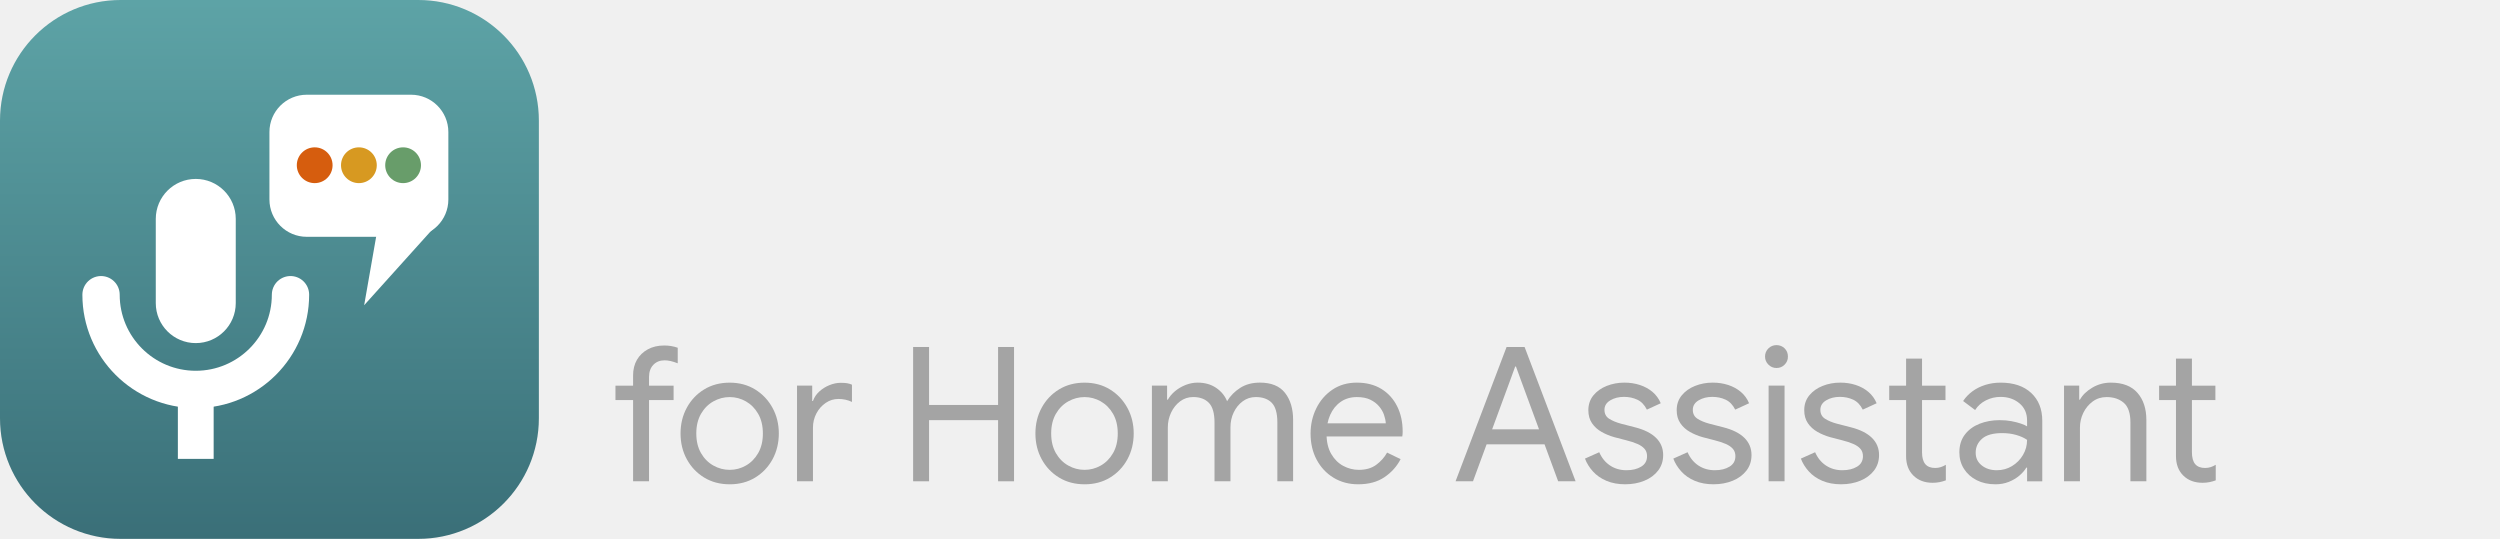
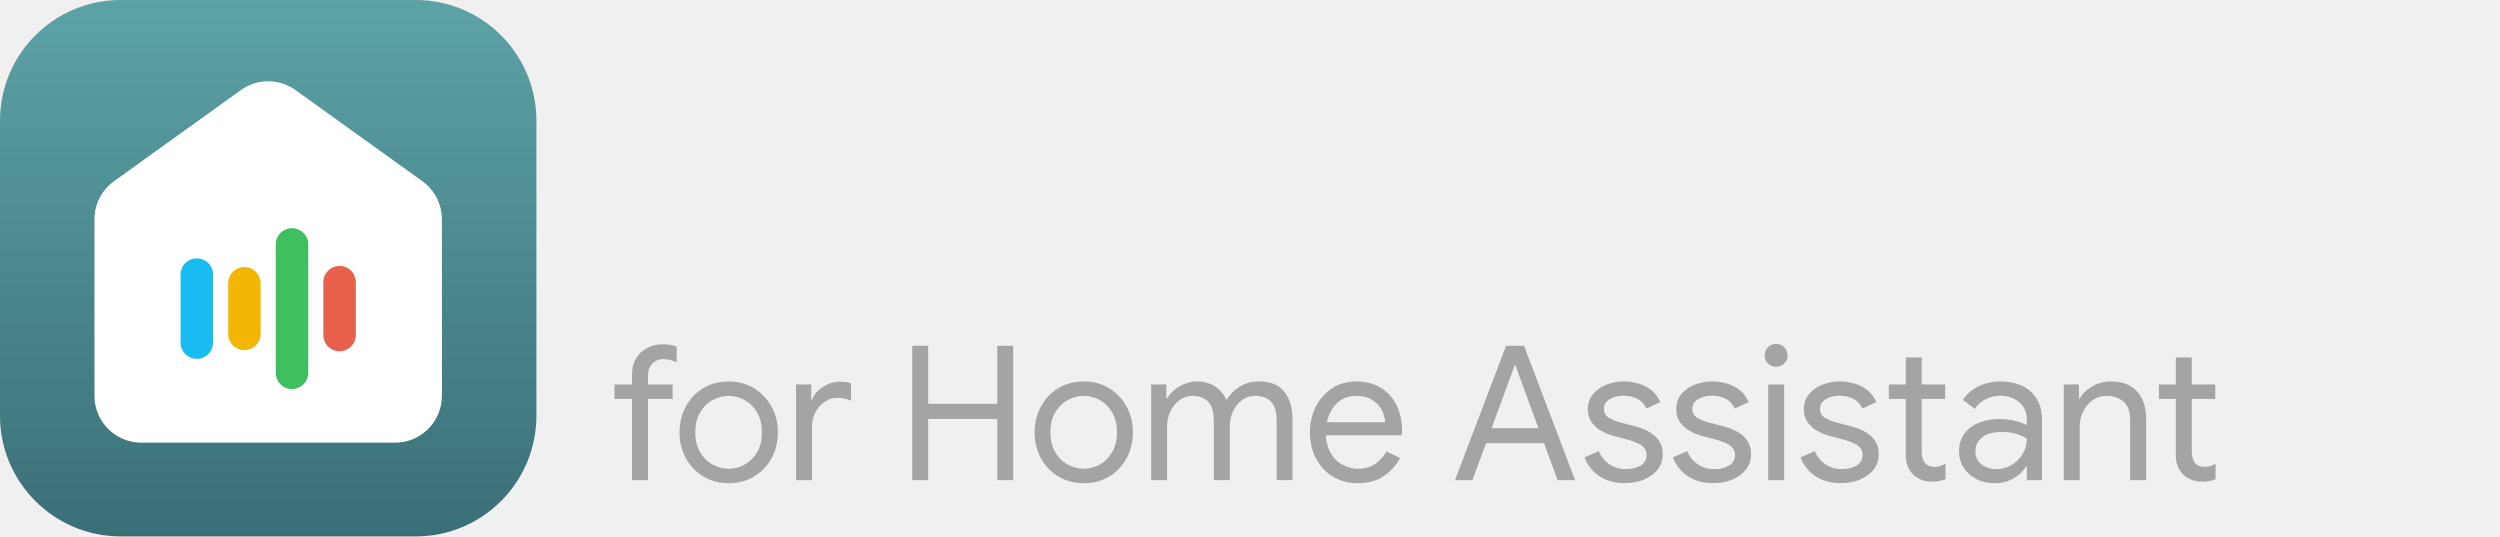
- <svg xmlns="http://www.w3.org/2000/svg" id="d" viewBox="0 0 2278.11 491.04">
+ <svg xmlns="http://www.w3.org/2000/svg" viewBox="0 0 2276.85 488.53">
  <defs>
-     <clipPath id="e">
-       <rect width="491.04" height="491.04" rx="109.91" ry="109.91" fill="none" />
-     </clipPath>
-     <linearGradient id="f" x1="-64.87" y1="666.07" x2="-64.87" y2="665.11" gradientTransform="translate(33459.391 341027.246) scale(512 -512)" gradientUnits="userSpaceOnUse">
+     <linearGradient id="c" x1="839.16" y1="665.46" x2="839.16" y2="664.98" gradientTransform="translate(-859056.661 681431.337) scale(1024 -1024)" gradientUnits="userSpaceOnUse">
      <stop offset="0" stop-color="#5da3a6" />
      <stop offset="1" stop-color="#3a6f78" />
    </linearGradient>
  </defs>
-   <g clip-path="url(#e)">
-     <rect width="491.04" height="491.04" fill="url(#f)" />
+   <g id="a">
+     <path d="M576.24,245.89V60.81h34.9v185.08h-34.9ZM594.34,211.77l.52-48.6,86.08-102.36h42.13v2.07l-128.73,148.89h0ZM687.39,245.89l-64.11-91.25,24.04-27.66,82.72,116.84v2.07h-42.65Z" fill="#f0f0f0" />
+     <path d="M765.72,99.58c-6.03,0-11.2-2.15-15.51-6.46s-6.46-9.48-6.46-15.51,2.15-11.16,6.46-15.38c4.31-4.22,9.48-6.33,15.51-6.33s11.16,2.11,15.38,6.33c4.22,4.22,6.33,9.35,6.33,15.38s-2.11,11.2-6.33,15.51c-4.22,4.31-9.35,6.46-15.38,6.46ZM748.66,245.89V114.06h33.86v131.83h-33.86Z" fill="#f0f0f0" />
+     <path d="M878.16,250.03c-13.79,0-25.98-3.06-36.58-9.18-10.6-6.11-18.87-14.48-24.82-25.07-5.95-10.6-8.92-22.53-8.92-35.8s2.97-25.2,8.92-35.8,14.22-18.96,24.82-25.07c10.6-6.12,22.79-9.18,36.58-9.18s25.93,3.1,36.45,9.31c10.51,6.2,18.74,14.56,24.69,25.07,5.95,10.51,8.92,22.4,8.92,35.67s-2.97,25.2-8.92,35.8-14.18,18.96-24.69,25.07c-10.51,6.12-22.66,9.18-36.45,9.18h0ZM878.16,218.49c6.55,0,12.54-1.51,17.97-4.52,5.43-3.01,9.82-7.41,13.18-13.18s5.04-12.71,5.04-20.81-1.68-14.99-5.04-20.68c-3.36-5.69-7.75-10.08-13.18-13.18-5.43-3.1-11.42-4.65-17.97-4.65s-12.37,1.55-17.96,4.65c-5.6,3.1-10.08,7.5-13.44,13.18-3.36,5.69-5.04,12.58-5.04,20.68s1.68,15.04,5.04,20.81c3.36,5.78,7.84,10.17,13.44,13.18,5.6,3.02,11.59,4.52,17.96,4.52h0Z" fill="#f0f0f0" />
+     <path d="M1023.69,250.03c-11.37,0-21.07-1.64-29.08-4.91s-14.52-7.58-19.52-12.92-8.7-11.2-11.12-17.58l30.24-13.18c2.93,6.2,6.89,10.9,11.89,14.09s10.86,4.78,17.58,4.78c5.51,0,10.51-.9,14.99-2.71,4.48-1.81,6.72-5.13,6.72-9.95,0-3.45-1.16-6.16-3.49-8.14s-5.21-3.53-8.66-4.65c-3.45-1.12-6.98-2.02-10.6-2.71l-15.51-3.36c-6.38-1.38-12.41-3.83-18.09-7.37-5.69-3.53-10.3-8.01-13.83-13.44-3.53-5.43-5.3-11.67-5.3-18.74,0-7.92,2.28-14.82,6.85-20.68,4.56-5.86,10.77-10.42,18.61-13.7,7.84-3.27,16.5-4.91,25.98-4.91,8.79,0,16.71,1.03,23.78,3.1,7.06,2.07,13.18,5.21,18.35,9.44,5.17,4.22,9.31,9.61,12.41,16.16l-28.95,12.67c-2.76-5.17-6.33-8.79-10.73-10.86s-9.09-3.1-14.09-3.1c-5.86,0-10.51,1.12-13.96,3.36s-5.17,4.91-5.17,8.01c0,3.28,1.72,6.12,5.17,8.53,3.45,2.42,7.58,4.23,12.41,5.43l19.39,4.65c13.09,3.1,22.96,8.1,29.6,14.99,6.63,6.89,9.95,15.17,9.95,24.82,0,8.62-2.5,16.16-7.5,22.62-5,6.46-11.72,11.46-20.16,14.99-8.45,3.53-17.84,5.3-28.18,5.3l.02-.03Z" fill="#f0f0f0" />
+     <path d="M1103.56,245.89V60.81h33.86v185.08h-33.86ZM1123.47,218.23v-41.88l63.07-62.3h41.62v2.07l-104.69,102.1h0ZM1190.42,245.89l-44.46-71.09,23.52-23.01,61,92.02v2.07h-40.07,0Z" fill="#f0f0f0" />
+     <path d="M1368.51,250.03c-10.51,0-20.38-1.98-29.6-5.95-9.22-3.96-17.23-9.86-24.04-17.71-6.81-7.84-11.93-17.45-15.38-28.82l32.83-12.92c2.41,9.14,6.63,16.8,12.67,23.01,6.03,6.2,13.96,9.31,23.78,9.31,4.82,0,9.39-.82,13.7-2.46,4.31-1.64,7.79-4.09,10.47-7.37,2.67-3.27,4.01-7.32,4.01-12.15s-1.12-8.66-3.36-12.02-5.99-6.55-11.25-9.56-12.37-6.16-21.33-9.44l-11.37-4.14c-5-1.89-10.04-4.27-15.12-7.11s-9.74-6.37-13.96-10.6c-4.22-4.22-7.63-9.09-10.21-14.6-2.58-5.51-3.88-11.8-3.88-18.87,0-9.65,2.5-18.39,7.5-26.24,5-7.84,11.98-14.09,20.94-18.74s19.39-6.98,31.28-6.98,22.66,2.11,30.76,6.33c8.1,4.22,14.43,9.35,19,15.38,4.56,6.03,7.79,11.89,9.69,17.58l-30.76,12.92c-1.03-3.45-2.76-6.72-5.17-9.82-2.42-3.1-5.52-5.6-9.31-7.5-3.79-1.89-8.36-2.84-13.7-2.84-5,0-9.48.82-13.44,2.46-3.97,1.64-7.07,3.88-9.31,6.72-2.24,2.84-3.36,6.16-3.36,9.95,0,5.52,2.37,10.25,7.11,14.22s12.36,7.67,22.88,11.12l11.63,3.88c6.55,2.24,12.8,4.87,18.74,7.88,5.95,3.02,11.24,6.77,15.9,11.24,4.65,4.48,8.31,9.82,10.99,16.03,2.67,6.2,4.01,13.62,4.01,22.23,0,9.48-1.9,17.75-5.69,24.82-3.79,7.07-8.79,12.84-14.99,17.32-6.2,4.48-13.05,7.84-20.55,10.08s-14.86,3.36-22.1,3.36h-.01Z" fill="#f0f0f0" />
+     <path d="M1499.05,250.03c-9.31,0-17.54-1.85-24.69-5.56-7.15-3.7-12.8-8.92-16.93-15.64s-6.2-14.48-6.2-23.26,2.37-16.97,7.11-23.52,11.12-11.63,19.13-15.25,16.93-5.43,26.75-5.43c5.34,0,10.21.3,14.61.9,4.39.61,8.31,1.34,11.76,2.2,3.44.86,6.29,1.81,8.53,2.84v-5.69c0-7.06-2.67-12.88-8.01-17.45-5.34-4.56-12.67-6.85-21.97-6.85-6.2,0-12.19,1.42-17.97,4.27-5.78,2.84-10.56,6.59-14.35,11.24l-21.71-17.06c4.31-5.51,9.31-10.21,14.99-14.09,5.69-3.88,11.98-6.81,18.87-8.79s14.13-2.97,21.71-2.97c20.16,0,35.5,4.65,46.01,13.96s15.77,22.92,15.77,40.84v81.17h-33.35v-13.44h-2.07c-2.42,3.1-5.43,5.99-9.05,8.66s-7.84,4.82-12.67,6.46c-4.83,1.64-10.25,2.46-16.29,2.46h.02ZM1507.06,223.66c6.89,0,12.71-1.51,17.45-4.52,4.74-3.01,8.36-6.94,10.86-11.76,2.5-4.82,3.75-9.91,3.75-15.25-3.79-1.89-8.1-3.4-12.92-4.52-4.83-1.12-9.74-1.68-14.73-1.68-10,0-16.89,1.9-20.68,5.69-3.79,3.79-5.69,8.45-5.69,13.96,0,5.17,1.85,9.48,5.56,12.92,3.7,3.45,9.18,5.17,16.41,5.17h-.01Z" fill="#f0f0f0" />
+     <path d="M1589.52,143.01v-28.95h24.3v28.95h-24.3ZM1656.21,247.96c-13.62,0-24.3-3.92-32.05-11.76s-11.63-18.65-11.63-32.44v-126.92h33.86v120.72c0,6.38,1.29,11.07,3.88,14.09,2.58,3.02,6.81,4.52,12.67,4.52,2.75,0,5.34-.39,7.75-1.16,2.41-.78,5.43-2.28,9.05-4.52v33.09c-3.79,1.38-7.63,2.46-11.5,3.23-3.88.78-7.88,1.16-12.02,1.16h-.01ZM1645.1,143.01v-28.95h33.6v28.95h-33.6Z" fill="#f0f0f0" />
+     <path d="M1761.94,250.03c-13.27,0-25.12-3.02-35.54-9.05-10.43-6.03-18.61-14.3-24.56-24.82-5.95-10.51-8.92-22.49-8.92-35.93,0-12.58,2.93-24.21,8.79-34.9,5.86-10.68,13.87-19.26,24.04-25.72s21.8-9.69,34.9-9.69c14.13,0,26.02,3.02,35.67,9.05,9.65,6.03,16.97,14.09,21.97,24.17s7.5,21.24,7.5,33.48c0,2.76-.09,5.13-.26,7.11s-.35,3.41-.52,4.27h-113.22v-24.04h81.43c-.17-2.93-1.03-5.95-2.58-9.05s-3.71-5.95-6.46-8.53c-2.76-2.58-6.08-4.69-9.95-6.33-3.88-1.64-8.32-2.46-13.31-2.46-6.55,0-12.54,1.73-17.97,5.17-5.43,3.45-9.69,8.23-12.79,14.35-3.1,6.12-4.65,13.4-4.65,21.84s1.64,16.24,4.91,22.36,7.71,10.77,13.31,13.96c5.6,3.19,11.85,4.78,18.74,4.78,8.1,0,14.9-1.76,20.42-5.3,5.51-3.53,9.82-7.97,12.92-13.31l27.4,13.44c-6.2,10.86-14.31,19.43-24.3,25.72-10,6.29-22.32,9.43-36.96,9.43h-.01Z" fill="#f0f0f0" />
+     <path d="M1851.12,245.89V60.81h33.86v185.08h-33.86Z" fill="#f0f0f0" />
+     <path d="M1917.55,245.89V60.81h33.86v185.08h-33.86Z" fill="#f0f0f0" />
+     <path d="M2001.04,99.58c-6.03,0-11.2-2.15-15.51-6.46s-6.46-9.48-6.46-15.51,2.15-11.16,6.46-15.38c4.31-4.22,9.48-6.33,15.51-6.33s11.16,2.11,15.38,6.33,6.33,9.35,6.33,15.38-2.11,11.2-6.33,15.51c-4.22,4.31-9.35,6.46-15.38,6.46ZM1983.98,245.89V114.06h33.86v131.83h-33.86Z" fill="#f0f0f0" />
+     <path d="M2040.58,143.01v-28.95h24.3v28.95h-24.3,0ZM2107.28,247.96c-13.62,0-24.3-3.92-32.05-11.76s-11.63-18.65-11.63-32.44v-126.92h33.86v120.72c0,6.38,1.29,11.07,3.88,14.09,2.58,3.02,6.81,4.52,12.67,4.52,2.75,0,5.34-.39,7.75-1.16,2.41-.78,5.43-2.28,9.05-4.52v33.09c-3.79,1.38-7.63,2.46-11.5,3.23-3.88.78-7.88,1.16-12.02,1.16h-.01ZM2096.16,143.01v-28.95h33.6v28.95h-33.6Z" fill="#f0f0f0" />
+     <path d="M2213,250.03c-13.27,0-25.12-3.02-35.54-9.05-10.43-6.03-18.61-14.3-24.56-24.82-5.95-10.51-8.92-22.49-8.92-35.93,0-12.58,2.93-24.21,8.79-34.9,5.86-10.68,13.87-19.26,24.04-25.72s21.8-9.69,34.9-9.69c14.13,0,26.02,3.02,35.67,9.05,9.65,6.03,16.97,14.09,21.97,24.17s7.5,21.24,7.5,33.48c0,2.76-.09,5.13-.26,7.11s-.35,3.41-.52,4.27h-113.22v-24.04h81.43c-.17-2.93-1.03-5.95-2.58-9.05s-3.71-5.95-6.46-8.53c-2.76-2.58-6.08-4.69-9.95-6.33-3.88-1.64-8.32-2.46-13.31-2.46-6.55,0-12.54,1.73-17.97,5.17-5.43,3.45-9.69,8.23-12.79,14.35-3.1,6.12-4.65,13.4-4.65,21.84s1.64,16.24,4.91,22.36,7.71,10.77,13.31,13.96,11.85,4.78,18.74,4.78c8.1,0,14.9-1.76,20.42-5.3,5.51-3.53,9.82-7.97,12.92-13.31l27.4,13.44c-6.2,10.86-14.31,19.43-24.3,25.72-10,6.29-22.32,9.43-36.96,9.43h0Z" fill="#f0f0f0" />
+     <path d="M559.57,363.31v-13.16h16.92v13.16h-16.92ZM575.64,437.31v-96.57c0-5.35,1.17-10.05,3.5-14.1,2.33-4.04,5.64-7.23,9.91-9.57,4.27-2.33,9.26-3.5,14.96-3.5,2.16,0,4.27.17,6.32.51s4.04.86,5.98,1.54v14.19c-2.28-.91-4.42-1.59-6.41-2.05-2-.45-3.85-.68-5.55-.68-4.22,0-7.64,1.37-10.26,4.1s-3.93,6.44-3.93,11.11v95.03h-14.53.01ZM589.31,363.31v-13.16h23.24v13.16h-23.24Z" fill="#a4a4a4" />
+     <path d="M663.66,440.05c-8.78,0-16.52-2.05-23.24-6.15s-11.99-9.66-15.81-16.66c-3.82-7.01-5.73-14.84-5.73-23.5s1.91-16.49,5.73-23.5,9.09-12.56,15.81-16.66,14.47-6.15,23.24-6.15,16.52,2.08,23.24,6.24,11.99,9.74,15.81,16.75,5.73,14.79,5.73,23.33-1.91,16.49-5.73,23.5-9.09,12.56-15.81,16.66-14.47,6.15-23.24,6.15h0ZM663.66,426.89c5.24,0,10.17-1.31,14.79-3.93,4.61-2.62,8.35-6.41,11.19-11.37,2.85-4.96,4.27-10.91,4.27-17.86s-1.43-12.9-4.27-17.86c-2.85-4.96-6.58-8.74-11.19-11.37-4.61-2.62-9.54-3.93-14.79-3.93s-10.2,1.31-14.87,3.93-8.43,6.41-11.28,11.37c-2.85,4.96-4.27,10.91-4.27,17.86s1.42,12.9,4.27,17.86c2.85,4.96,6.61,8.75,11.28,11.37,4.67,2.62,9.63,3.93,14.87,3.93h0Z" fill="#a4a4a4" />
+     <path d="M725.02,437.31v-87.17h13.84v14.02h.68c1.14-3.3,3.05-6.18,5.73-8.63s5.75-4.38,9.23-5.81c3.47-1.42,6.92-2.14,10.34-2.14,2.62,0,4.67.14,6.15.43,1.48.29,2.85.71,4.1,1.28v15.72c-1.82-.91-3.79-1.59-5.9-2.05-2.11-.45-4.25-.68-6.41-.68-4.22,0-8.09,1.2-11.62,3.59-3.53,2.39-6.35,5.58-8.46,9.57-2.11,3.99-3.16,8.37-3.16,13.16v48.71h-14.53.01Z" fill="#a4a4a4" />
+     <path d="M830.82,437.31v-122.38h14.53v122.38h-14.53ZM838.51,381.59v-13.84h73.15v13.84h-73.15ZM908.24,437.31v-122.38h14.53v122.38h-14.53Z" fill="#a4a4a4" />
+     <path d="M987.04,440.05c-8.78,0-16.52-2.05-23.24-6.15s-11.99-9.66-15.81-16.66c-3.82-7.01-5.73-14.84-5.73-23.5s1.91-16.49,5.73-23.5,9.09-12.56,15.81-16.66,14.47-6.15,23.24-6.15,16.52,2.08,23.24,6.24,11.99,9.74,15.81,16.75c3.82,7.01,5.73,14.79,5.73,23.33s-1.91,16.49-5.73,23.5c-3.82,7.01-9.09,12.56-15.81,16.66s-14.47,6.15-23.24,6.15h0ZM987.04,426.89c5.24,0,10.17-1.31,14.79-3.93,4.61-2.62,8.35-6.41,11.19-11.37,2.85-4.96,4.27-10.91,4.27-17.86s-1.43-12.9-4.27-17.86c-2.85-4.96-6.58-8.74-11.19-11.37-4.61-2.62-9.54-3.93-14.79-3.93s-10.2,1.31-14.87,3.93-8.43,6.41-11.28,11.37c-2.85,4.96-4.27,10.91-4.27,17.86s1.42,12.9,4.27,17.86c2.85,4.96,6.61,8.75,11.28,11.37,4.67,2.62,9.63,3.93,14.87,3.93h0Z" fill="#a4a4a4" />
+     <path d="M1048.4,437.31v-87.17h13.84v12.82h.68c1.59-2.85,3.79-5.44,6.58-7.78,2.79-2.33,5.98-4.21,9.57-5.64,3.59-1.42,7.26-2.14,11.02-2.14,6.49,0,12.08,1.57,16.75,4.7,4.67,3.14,8.03,7.21,10.08,12.22,2.96-4.9,6.95-8.94,11.96-12.14,5.01-3.19,11-4.79,17.95-4.79,10.37,0,18,3.14,22.9,9.4,4.9,6.27,7.35,14.47,7.35,24.61v55.89h-14.36v-53.67c0-8.43-1.71-14.38-5.13-17.86-3.42-3.47-8.26-5.21-14.53-5.21-4.44,0-8.4,1.28-11.88,3.85-3.48,2.56-6.21,5.93-8.2,10.08-2,4.16-2.99,8.69-2.99,13.59v49.22h-14.53v-53.5c0-8.43-1.71-14.41-5.13-17.95-3.42-3.53-8.2-5.3-14.36-5.3-4.44,0-8.4,1.31-11.88,3.93s-6.21,6.04-8.2,10.26-2.99,8.78-2.99,13.67v48.88h-14.53l.03.03Z" fill="#a4a4a4" />
+     <path d="M1236.41,440.05c-8.43,0-15.93-2-22.48-5.98-6.55-3.99-11.68-9.46-15.38-16.41s-5.56-14.87-5.56-23.76c0-8.32,1.74-16.01,5.21-23.07s8.38-12.73,14.7-17.01c6.32-4.27,13.76-6.41,22.3-6.41s16.09,1.91,22.31,5.73c6.21,3.82,11,9.09,14.36,15.81s5.04,14.42,5.04,23.07c0,.8-.03,1.6-.09,2.39-.06.8-.14,1.48-.26,2.05h-75.03v-11.96h59.99c-.11-2.39-.66-4.98-1.62-7.78-.97-2.79-2.51-5.41-4.61-7.86-2.11-2.45-4.79-4.44-8.03-5.98s-7.26-2.31-12.05-2.31c-5.7,0-10.63,1.45-14.78,4.36-4.16,2.91-7.35,6.87-9.57,11.88-2.22,5.02-3.33,10.71-3.33,17.09,0,7.41,1.42,13.56,4.27,18.46s6.52,8.55,11.02,10.94,9.2,3.59,14.1,3.59c6.38,0,11.65-1.51,15.81-4.53s7.49-6.75,10-11.2l12.31,5.98c-3.42,6.61-8.32,12.08-14.7,16.41-6.38,4.33-14.36,6.5-23.93,6.5h0Z" fill="#a4a4a4" />
+     <path d="M1325.11,437.31l46.49-122.38h16.41l46.49,122.38h-15.9l-33.67-91.44-4.79-13.16h-.68l-4.79,13.16-33.67,91.44h-15.9.01ZM1344.94,403.64l4.96-13.67h28.2v13.67h-33.16,0ZM1378.1,403.64v-13.67h28.2l4.96,13.67h-33.16,0Z" fill="#a4a4a4" />
+     <path d="M1479.79,440.05c-6.49,0-12.22-1.05-17.18-3.16-4.96-2.11-9.06-4.96-12.31-8.55s-5.67-7.49-7.26-11.71l12.99-5.81c2.28,5.24,5.58,9.29,9.91,12.14,4.33,2.85,9.29,4.27,14.87,4.27s9.83-1.08,13.42-3.25c3.59-2.16,5.38-5.35,5.38-9.57,0-2.62-.74-4.81-2.22-6.58-1.48-1.76-3.65-3.27-6.5-4.53-2.85-1.25-6.32-2.39-10.43-3.42l-10.6-2.74c-4.1-1.14-7.98-2.74-11.62-4.79-3.65-2.05-6.58-4.7-8.8-7.95-2.22-3.25-3.33-7.21-3.33-11.88,0-5.24,1.54-9.74,4.61-13.5,3.08-3.76,7.12-6.64,12.14-8.63,5.01-1.99,10.37-2.99,16.07-2.99,5.01,0,9.71.71,14.1,2.14,4.38,1.43,8.23,3.53,11.54,6.32,3.3,2.79,5.81,6.24,7.52,10.34l-12.65,5.81c-2.17-4.33-5.07-7.35-8.72-9.06s-7.69-2.56-12.14-2.56c-4.79,0-8.95,1.05-12.48,3.16-3.53,2.11-5.3,4.99-5.3,8.63s1.45,6.38,4.36,8.2,6.47,3.31,10.68,4.44l12.65,3.25c8.55,2.17,14.98,5.38,19.31,9.66,4.33,4.27,6.49,9.49,6.49,15.64,0,5.47-1.54,10.2-4.61,14.19-3.08,3.99-7.24,7.07-12.48,9.23s-11.05,3.25-17.43,3.25h.02Z" fill="#a4a4a4" />
+     <path d="M1560.29,440.05c-6.49,0-12.22-1.05-17.18-3.16-4.96-2.11-9.06-4.96-12.31-8.55s-5.67-7.49-7.26-11.71l12.99-5.81c2.28,5.24,5.58,9.29,9.91,12.14,4.33,2.85,9.29,4.27,14.87,4.27s9.83-1.08,13.42-3.25c3.59-2.16,5.38-5.35,5.38-9.57,0-2.62-.74-4.81-2.22-6.58-1.48-1.76-3.65-3.27-6.5-4.53-2.85-1.25-6.32-2.39-10.43-3.42l-10.6-2.74c-4.1-1.14-7.98-2.74-11.62-4.79-3.65-2.05-6.58-4.7-8.8-7.95-2.22-3.25-3.33-7.21-3.33-11.88,0-5.24,1.54-9.74,4.61-13.5,3.08-3.76,7.12-6.64,12.14-8.63,5.01-1.99,10.37-2.99,16.07-2.99,5.01,0,9.71.71,14.1,2.14,4.38,1.43,8.23,3.53,11.54,6.32,3.3,2.79,5.81,6.24,7.52,10.34l-12.65,5.81c-2.17-4.33-5.07-7.35-8.72-9.06s-7.69-2.56-12.14-2.56c-4.79,0-8.95,1.05-12.48,3.16-3.53,2.11-5.3,4.99-5.3,8.63s1.45,6.38,4.36,8.2,6.47,3.31,10.68,4.44l12.65,3.25c8.55,2.17,14.98,5.38,19.31,9.66,4.33,4.27,6.49,9.49,6.49,15.64,0,5.47-1.54,10.2-4.61,14.19-3.08,3.99-7.24,7.07-12.48,9.23s-11.05,3.25-17.43,3.25h.02Z" fill="#a4a4a4" />
+     <path d="M1617.55,334.08c-2.85,0-5.3-1.03-7.35-3.08-2.05-2.05-3.08-4.5-3.08-7.35s1.03-5.44,3.08-7.44c2.05-1.99,4.5-2.99,7.35-2.99s5.44,1,7.44,2.99c1.99,1.99,2.99,4.47,2.99,7.44s-1,5.3-2.99,7.35c-2,2.05-4.47,3.08-7.44,3.08ZM1610.37,437.31v-87.17h14.53v87.17h-14.53Z" fill="#a4a4a4" />
+     <path d="M1676.52,440.05c-6.49,0-12.22-1.05-17.18-3.16-4.96-2.11-9.06-4.96-12.31-8.55s-5.67-7.49-7.26-11.71l12.99-5.81c2.28,5.24,5.58,9.29,9.91,12.14,4.33,2.85,9.29,4.27,14.87,4.27s9.83-1.08,13.42-3.25c3.59-2.16,5.38-5.35,5.38-9.57,0-2.62-.74-4.81-2.22-6.58-1.48-1.76-3.65-3.27-6.5-4.53-2.85-1.25-6.32-2.39-10.43-3.42l-10.6-2.74c-4.1-1.14-7.98-2.74-11.62-4.79-3.65-2.05-6.58-4.7-8.8-7.95-2.22-3.25-3.33-7.21-3.33-11.88,0-5.24,1.54-9.74,4.61-13.5,3.08-3.76,7.12-6.64,12.14-8.63,5.01-1.99,10.37-2.99,16.07-2.99,5.01,0,9.71.71,14.1,2.14,4.38,1.43,8.23,3.53,11.54,6.32,3.3,2.79,5.81,6.24,7.52,10.34l-12.65,5.81c-2.17-4.33-5.07-7.35-8.72-9.06s-7.69-2.56-12.14-2.56c-4.79,0-8.95,1.05-12.48,3.16-3.53,2.11-5.3,4.99-5.3,8.63s1.45,6.38,4.36,8.2,6.47,3.31,10.68,4.44l12.65,3.25c8.55,2.17,14.98,5.38,19.31,9.66,4.33,4.27,6.49,9.49,6.49,15.64,0,5.47-1.54,10.2-4.61,14.19-3.08,3.99-7.24,7.07-12.48,9.23s-11.05,3.25-17.43,3.25h.02Z" fill="#a4a4a4" />
+     <path d="M1720.27,363.31v-13.16h16.24v13.16h-16.24ZM1759.93,438.68c-7.29,0-13.16-2.19-17.61-6.58-4.44-4.38-6.67-10.28-6.67-17.69v-88.88h14.53v85.29c0,4.9,1,8.52,2.99,10.85,1.99,2.34,4.98,3.5,8.97,3.5,1.82,0,3.53-.26,5.13-.77,1.59-.51,3.13-1.22,4.61-2.14v14.19c-1.82.68-3.7,1.22-5.64,1.62-1.94.4-4.05.6-6.32.6h.01ZM1749.33,363.31v-13.16h22.22v13.16h-22.22Z" fill="#a4a4a4" />
+     <path d="M1817.01,440.05c-6.5,0-12.19-1.26-17.09-3.76-4.9-2.51-8.75-5.95-11.54-10.34-2.79-4.38-4.19-9.37-4.19-14.96,0-6.38,1.65-11.76,4.96-16.15,3.3-4.38,7.75-7.69,13.33-9.91s11.73-3.33,18.46-3.33c3.87,0,7.46.32,10.77.94,3.3.63,6.18,1.37,8.63,2.22s4.3,1.68,5.56,2.48v-5.3c0-6.61-2.34-11.85-7.01-15.72s-10.37-5.81-17.09-5.81c-4.79,0-9.26,1.05-13.42,3.16-4.16,2.11-7.44,5.04-9.83,8.8l-10.94-8.2c2.28-3.42,5.13-6.38,8.55-8.89s7.32-4.44,11.71-5.81c4.38-1.37,9.03-2.05,13.93-2.05,11.85,0,21.14,3.14,27.86,9.4,6.72,6.27,10.09,14.7,10.09,25.3v55.21h-13.84v-12.48h-.68c-1.48,2.51-3.59,4.93-6.32,7.26-2.74,2.34-5.96,4.25-9.66,5.73-3.7,1.48-7.78,2.22-12.22,2.22h-.02ZM1818.38,427.23c5.01,0,9.6-1.25,13.76-3.76s7.49-5.87,10-10.08,3.76-8.83,3.76-13.84c-2.62-1.82-5.9-3.3-9.83-4.44-3.93-1.14-8.23-1.71-12.9-1.71-8.32,0-14.42,1.71-18.29,5.13-3.88,3.42-5.81,7.64-5.81,12.65s1.82,8.66,5.47,11.62,8.26,4.44,13.84,4.44h0Z" fill="#a4a4a4" />
+     <path d="M1879.57,437.31v-87.17h13.84v12.82h.68c2.28-4.21,6.01-7.86,11.19-10.94,5.18-3.08,10.85-4.61,17.01-4.61,10.71,0,18.77,3.11,24.19,9.31,5.41,6.21,8.12,14.44,8.12,24.7v55.89h-14.53v-53.67c0-8.43-2.02-14.38-6.07-17.86-4.05-3.47-9.26-5.21-15.64-5.21-4.79,0-9,1.34-12.65,4.02s-6.5,6.13-8.55,10.34c-2.05,4.22-3.08,8.66-3.08,13.33v49.05h-14.53.02Z" fill="#a4a4a4" />
+     <path d="M1966.22,363.31v-13.16h16.24v13.16h-16.24ZM2005.87,438.68c-7.29,0-13.16-2.19-17.61-6.58-4.44-4.38-6.67-10.28-6.67-17.69v-88.88h14.53v85.29c0,4.9,1,8.52,2.99,10.85,1.99,2.34,4.98,3.5,8.97,3.5,1.82,0,3.53-.26,5.13-.77,1.59-.51,3.13-1.22,4.61-2.14v14.19c-1.82.68-3.7,1.22-5.64,1.62-1.94.4-4.05.6-6.32.6h.01ZM1995.28,363.31v-13.16h22.22v13.16h-22.22Z" fill="#a4a4a4" />
  </g>
-   <path d="M178.39,163.04h0c20.13,0,36.44,16.32,36.44,36.44v76.73c0,20.13-16.32,36.44-36.44,36.44h0c-20.13,0-36.44-16.32-36.44-36.44v-76.73c0-20.13,16.32-36.44,36.44-36.44Z" fill="#fff" />
-   <path d="M92.07,268.54c0,47.67,38.65,86.32,86.32,86.32s86.32-38.65,86.32-86.32" fill="none" stroke="#fff" stroke-linecap="round" stroke-width="34" />
-   <rect x="162.08" y="351.02" width="32.61" height="67.13" fill="#fff" />
-   <rect x="245.52" y="86.32" width="163.04" height="129.47" rx="34" ry="34" fill="#fff" />
-   <path d="M345.26,201.4h55.63l-69.05,76.73,13.43-76.73Z" fill="#fff" />
-   <circle cx="286.76" cy="150.57" r="16.3" fill="#d65d0e" />
-   <circle cx="327.04" cy="150.57" r="16.3" fill="#d79921" />
-   <circle cx="367.32" cy="150.57" r="16.3" fill="#689d6a" />
-   <path d="M577.5,247.15V62.07h34.9v185.08h-34.9ZM595.6,213.03l.52-48.6,86.08-102.36h42.13v2.07l-128.73,148.89ZM688.65,247.15l-64.11-91.25,24.04-27.66,82.72,116.84v2.07h-42.65Z" fill="#f0f0f0" />
-   <path d="M766.98,100.84c-6.03,0-11.2-2.15-15.51-6.46-4.31-4.31-6.46-9.48-6.46-15.51s2.15-11.16,6.46-15.38c4.31-4.22,9.48-6.33,15.51-6.33s11.16,2.11,15.38,6.33c4.22,4.22,6.33,9.35,6.33,15.38s-2.11,11.2-6.33,15.51c-4.22,4.31-9.35,6.46-15.38,6.46ZM749.92,247.15V115.32h33.86v131.83h-33.86Z" fill="#f0f0f0" />
-   <path d="M879.42,251.29c-13.79,0-25.98-3.06-36.58-9.18-10.6-6.11-18.87-14.48-24.82-25.07-5.95-10.6-8.92-22.53-8.92-35.8s2.97-25.2,8.92-35.8c5.95-10.6,14.22-18.96,24.82-25.07,10.6-6.12,22.79-9.18,36.58-9.18s25.93,3.1,36.45,9.31c10.51,6.2,18.74,14.56,24.69,25.07,5.95,10.51,8.92,22.4,8.92,35.67s-2.97,25.2-8.92,35.8c-5.95,10.6-14.18,18.96-24.69,25.07-10.51,6.12-22.66,9.18-36.45,9.18ZM879.42,219.75c6.55,0,12.54-1.51,17.97-4.52,5.43-3.01,9.82-7.41,13.18-13.18,3.36-5.77,5.04-12.71,5.04-20.81s-1.68-14.99-5.04-20.68c-3.36-5.69-7.75-10.08-13.18-13.18-5.43-3.1-11.42-4.65-17.97-4.65s-12.37,1.55-17.96,4.65c-5.6,3.1-10.08,7.5-13.44,13.18-3.36,5.69-5.04,12.58-5.04,20.68s1.68,15.04,5.04,20.81c3.36,5.78,7.84,10.17,13.44,13.18,5.6,3.02,11.59,4.52,17.96,4.52Z" fill="#f0f0f0" />
-   <path d="M1024.95,251.29c-11.37,0-21.07-1.64-29.08-4.91-8.01-3.27-14.52-7.58-19.52-12.92-5-5.34-8.7-11.2-11.12-17.58l30.24-13.18c2.93,6.2,6.89,10.9,11.89,14.09,5,3.19,10.86,4.78,17.58,4.78,5.51,0,10.51-.9,14.99-2.71,4.48-1.81,6.72-5.13,6.72-9.95,0-3.45-1.16-6.16-3.49-8.14-2.33-1.98-5.21-3.53-8.66-4.65-3.45-1.12-6.98-2.02-10.6-2.71l-15.51-3.36c-6.38-1.38-12.41-3.83-18.09-7.37-5.69-3.53-10.3-8.01-13.83-13.44-3.53-5.43-5.3-11.67-5.3-18.74,0-7.92,2.28-14.82,6.85-20.68,4.56-5.86,10.77-10.42,18.61-13.7,7.84-3.27,16.5-4.91,25.98-4.91,8.79,0,16.71,1.03,23.78,3.1,7.06,2.07,13.18,5.21,18.35,9.44,5.17,4.22,9.31,9.61,12.41,16.16l-28.95,12.67c-2.76-5.17-6.33-8.79-10.73-10.86s-9.09-3.1-14.09-3.1c-5.86,0-10.51,1.12-13.96,3.36-3.45,2.24-5.17,4.91-5.17,8.01,0,3.28,1.72,6.12,5.17,8.53,3.45,2.42,7.58,4.23,12.41,5.43l19.39,4.65c13.09,3.1,22.96,8.1,29.6,14.99,6.63,6.89,9.95,15.17,9.95,24.82,0,8.62-2.5,16.16-7.5,22.62-5,6.46-11.72,11.46-20.16,14.99-8.45,3.53-17.84,5.3-28.18,5.3Z" fill="#f0f0f0" />
-   <path d="M1104.82,247.15V62.07h33.86v185.08h-33.86ZM1124.73,219.49v-41.88l63.07-62.3h41.62v2.07l-104.69,102.1ZM1191.68,247.15l-44.46-71.09,23.52-23.01,61,92.02v2.07h-40.07Z" fill="#f0f0f0" />
-   <path d="M1369.77,251.29c-10.51,0-20.38-1.98-29.6-5.95-9.22-3.96-17.23-9.86-24.04-17.71-6.81-7.84-11.93-17.45-15.38-28.82l32.83-12.92c2.41,9.14,6.63,16.8,12.67,23.01,6.03,6.2,13.96,9.31,23.78,9.31,4.82,0,9.39-.82,13.7-2.46,4.31-1.64,7.79-4.09,10.47-7.37,2.67-3.27,4.01-7.32,4.01-12.15s-1.12-8.66-3.36-12.02c-2.24-3.36-5.99-6.55-11.25-9.56-5.26-3.01-12.37-6.16-21.33-9.44l-11.37-4.14c-5-1.89-10.04-4.27-15.12-7.11-5.08-2.84-9.74-6.37-13.96-10.6-4.22-4.22-7.63-9.09-10.21-14.6-2.58-5.51-3.88-11.8-3.88-18.87,0-9.65,2.5-18.39,7.5-26.24,5-7.84,11.98-14.09,20.94-18.74,8.96-4.65,19.39-6.98,31.28-6.98s22.66,2.11,30.76,6.33c8.1,4.22,14.43,9.35,19,15.38,4.56,6.03,7.79,11.89,9.69,17.58l-30.76,12.92c-1.03-3.45-2.76-6.72-5.17-9.82-2.42-3.1-5.52-5.6-9.31-7.5-3.79-1.89-8.36-2.84-13.7-2.84-5,0-9.48.82-13.44,2.46-3.97,1.64-7.07,3.88-9.31,6.72-2.24,2.84-3.36,6.16-3.36,9.95,0,5.52,2.37,10.25,7.11,14.22,4.74,3.97,12.36,7.67,22.88,11.12l11.63,3.88c6.55,2.24,12.8,4.87,18.74,7.88,5.95,3.02,11.24,6.77,15.9,11.24,4.65,4.48,8.31,9.82,10.99,16.03,2.67,6.2,4.01,13.62,4.01,22.23,0,9.48-1.9,17.75-5.69,24.82-3.79,7.07-8.79,12.84-14.99,17.32-6.2,4.48-13.05,7.84-20.55,10.08s-14.86,3.36-22.1,3.36Z" fill="#f0f0f0" />
-   <path d="M1500.31,251.29c-9.31,0-17.54-1.85-24.69-5.56-7.15-3.7-12.8-8.92-16.93-15.64s-6.2-14.48-6.2-23.26,2.37-16.97,7.11-23.52c4.74-6.55,11.12-11.63,19.13-15.25,8.01-3.62,16.93-5.43,26.75-5.43,5.34,0,10.21.3,14.61.9,4.39.61,8.31,1.34,11.76,2.2,3.44.86,6.29,1.81,8.53,2.84v-5.69c0-7.06-2.67-12.88-8.01-17.45-5.34-4.56-12.67-6.85-21.97-6.85-6.2,0-12.19,1.42-17.97,4.27-5.78,2.84-10.56,6.59-14.35,11.24l-21.71-17.06c4.31-5.51,9.31-10.21,14.99-14.09,5.69-3.88,11.98-6.81,18.87-8.79,6.89-1.98,14.13-2.97,21.71-2.97,20.16,0,35.5,4.65,46.01,13.96,10.51,9.31,15.77,22.92,15.77,40.84v81.17h-33.35v-13.44h-2.07c-2.42,3.1-5.43,5.99-9.05,8.66-3.62,2.67-7.84,4.82-12.67,6.46-4.83,1.64-10.25,2.46-16.29,2.46ZM1508.32,224.92c6.89,0,12.71-1.51,17.45-4.52,4.74-3.01,8.36-6.94,10.86-11.76,2.5-4.82,3.75-9.91,3.75-15.25-3.79-1.89-8.1-3.4-12.92-4.52-4.83-1.12-9.74-1.68-14.73-1.68-10,0-16.89,1.9-20.68,5.69-3.79,3.79-5.69,8.45-5.69,13.96,0,5.17,1.85,9.48,5.56,12.92,3.7,3.45,9.18,5.17,16.41,5.17Z" fill="#f0f0f0" />
-   <path d="M1590.78,144.27v-28.95h24.3v28.95h-24.3ZM1657.47,249.22c-13.62,0-24.3-3.92-32.05-11.76-7.75-7.84-11.63-18.65-11.63-32.44v-126.92h33.86v120.72c0,6.38,1.29,11.07,3.88,14.09,2.58,3.02,6.81,4.52,12.67,4.52,2.75,0,5.34-.39,7.75-1.16,2.41-.78,5.43-2.28,9.05-4.52v33.09c-3.79,1.38-7.63,2.46-11.5,3.23-3.88.78-7.88,1.16-12.02,1.16ZM1646.36,144.27v-28.95h33.6v28.95h-33.6Z" fill="#f0f0f0" />
-   <path d="M1763.2,251.29c-13.27,0-25.12-3.02-35.54-9.05-10.43-6.03-18.61-14.3-24.56-24.82-5.95-10.51-8.92-22.49-8.92-35.93,0-12.58,2.93-24.21,8.79-34.9,5.86-10.68,13.87-19.26,24.04-25.72,10.17-6.46,21.8-9.69,34.9-9.69,14.13,0,26.02,3.02,35.67,9.05,9.65,6.03,16.97,14.09,21.97,24.17,5,10.08,7.5,21.24,7.5,33.48,0,2.76-.09,5.13-.26,7.11-.17,1.98-.35,3.41-.52,4.27h-113.22v-24.04h81.43c-.17-2.93-1.03-5.95-2.58-9.05s-3.71-5.95-6.46-8.53c-2.76-2.58-6.08-4.69-9.95-6.33-3.88-1.64-8.32-2.46-13.31-2.46-6.55,0-12.54,1.73-17.97,5.17-5.43,3.45-9.69,8.23-12.79,14.35-3.1,6.12-4.65,13.4-4.65,21.84s1.64,16.24,4.91,22.36c3.27,6.12,7.71,10.77,13.31,13.96,5.6,3.19,11.85,4.78,18.74,4.78,8.1,0,14.9-1.76,20.42-5.3,5.51-3.53,9.82-7.97,12.92-13.31l27.4,13.44c-6.2,10.86-14.31,19.43-24.3,25.72-10,6.29-22.32,9.43-36.96,9.43Z" fill="#f0f0f0" />
-   <path d="M1852.38,247.15V62.07h33.86v185.08h-33.86Z" fill="#f0f0f0" />
-   <path d="M1918.81,247.15V62.07h33.86v185.08h-33.86Z" fill="#f0f0f0" />
-   <path d="M2002.3,100.84c-6.03,0-11.2-2.15-15.51-6.46-4.31-4.31-6.46-9.48-6.46-15.51s2.15-11.16,6.46-15.38c4.31-4.22,9.48-6.33,15.51-6.33s11.16,2.11,15.38,6.33c4.22,4.22,6.33,9.35,6.33,15.38s-2.11,11.2-6.33,15.51c-4.22,4.31-9.35,6.46-15.38,6.46ZM1985.24,247.15V115.32h33.86v131.83h-33.86Z" fill="#f0f0f0" />
-   <path d="M2041.84,144.27v-28.95h24.3v28.95h-24.3ZM2108.54,249.22c-13.62,0-24.3-3.92-32.05-11.76-7.75-7.84-11.63-18.65-11.63-32.44v-126.92h33.86v120.72c0,6.38,1.29,11.07,3.88,14.09,2.58,3.02,6.81,4.52,12.67,4.52,2.75,0,5.34-.39,7.75-1.16,2.41-.78,5.43-2.28,9.05-4.52v33.09c-3.79,1.38-7.63,2.46-11.5,3.23-3.88.78-7.88,1.16-12.02,1.16ZM2097.42,144.27v-28.95h33.6v28.95h-33.6Z" fill="#f0f0f0" />
-   <path d="M2214.26,251.29c-13.27,0-25.12-3.02-35.54-9.05-10.43-6.03-18.61-14.3-24.56-24.82-5.95-10.51-8.92-22.49-8.92-35.93,0-12.58,2.93-24.21,8.79-34.9,5.86-10.68,13.87-19.26,24.04-25.72,10.17-6.46,21.8-9.69,34.9-9.69,14.13,0,26.02,3.02,35.67,9.05,9.65,6.03,16.97,14.09,21.97,24.17,5,10.08,7.5,21.24,7.5,33.48,0,2.76-.09,5.13-.26,7.11-.17,1.98-.35,3.41-.52,4.27h-113.22v-24.04h81.43c-.17-2.93-1.03-5.95-2.58-9.05s-3.71-5.95-6.46-8.53c-2.76-2.58-6.08-4.69-9.95-6.33-3.88-1.64-8.32-2.46-13.31-2.46-6.55,0-12.54,1.73-17.97,5.17-5.43,3.45-9.69,8.23-12.79,14.35-3.1,6.12-4.65,13.4-4.65,21.84s1.64,16.24,4.91,22.36c3.27,6.12,7.71,10.77,13.31,13.96,5.6,3.19,11.85,4.78,18.74,4.78,8.1,0,14.9-1.76,20.42-5.3,5.51-3.53,9.82-7.97,12.92-13.31l27.4,13.44c-6.2,10.86-14.31,19.43-24.3,25.72-10,6.29-22.32,9.43-36.96,9.43Z" fill="#f0f0f0" />
-   <path d="M560.83,364.57v-13.16h16.92v13.16h-16.92ZM576.9,438.57v-96.57c0-5.35,1.17-10.05,3.5-14.1,2.33-4.04,5.64-7.23,9.91-9.57,4.27-2.33,9.26-3.5,14.96-3.5,2.16,0,4.27.17,6.32.51,2.05.34,4.04.86,5.98,1.54v14.19c-2.28-.91-4.42-1.59-6.41-2.05-2-.45-3.85-.68-5.55-.68-4.22,0-7.64,1.37-10.26,4.1-2.62,2.73-3.93,6.44-3.93,11.11v95.03h-14.53ZM590.57,364.57v-13.16h23.24v13.16h-23.24Z" fill="#a4a4a4" />
-   <path d="M664.92,441.31c-8.78,0-16.52-2.05-23.24-6.15-6.72-4.1-11.99-9.66-15.81-16.66-3.82-7.01-5.73-14.84-5.73-23.5s1.91-16.49,5.73-23.5c3.82-7.01,9.09-12.56,15.81-16.66,6.72-4.1,14.47-6.15,23.24-6.15s16.52,2.08,23.24,6.24c6.72,4.16,11.99,9.74,15.81,16.75,3.82,7.01,5.73,14.79,5.73,23.33s-1.91,16.49-5.73,23.5c-3.82,7.01-9.09,12.56-15.81,16.66-6.72,4.1-14.47,6.15-23.24,6.15ZM664.92,428.15c5.24,0,10.17-1.31,14.79-3.93,4.61-2.62,8.35-6.41,11.19-11.37,2.85-4.96,4.27-10.91,4.27-17.86s-1.43-12.9-4.27-17.86c-2.85-4.96-6.58-8.74-11.19-11.37-4.61-2.62-9.54-3.93-14.79-3.93s-10.2,1.31-14.87,3.93c-4.67,2.62-8.43,6.41-11.28,11.37-2.85,4.96-4.27,10.91-4.27,17.86s1.42,12.9,4.27,17.86c2.85,4.96,6.61,8.75,11.28,11.37,4.67,2.62,9.63,3.93,14.87,3.93Z" fill="#a4a4a4" />
-   <path d="M726.28,438.57v-87.17h13.84v14.02h.68c1.14-3.3,3.05-6.18,5.73-8.63,2.68-2.45,5.75-4.38,9.23-5.81,3.47-1.42,6.92-2.14,10.34-2.14,2.62,0,4.67.14,6.15.43,1.48.29,2.85.71,4.1,1.28v15.72c-1.82-.91-3.79-1.59-5.9-2.05-2.11-.45-4.25-.68-6.41-.68-4.22,0-8.09,1.2-11.62,3.59-3.53,2.39-6.35,5.58-8.46,9.57-2.11,3.99-3.16,8.37-3.16,13.16v48.71h-14.53Z" fill="#a4a4a4" />
-   <path d="M832.08,438.57v-122.38h14.53v122.38h-14.53ZM839.77,382.85v-13.84h73.15v13.84h-73.15ZM909.5,438.57v-122.38h14.53v122.38h-14.53Z" fill="#a4a4a4" />
-   <path d="M988.3,441.31c-8.78,0-16.52-2.05-23.24-6.15-6.72-4.1-11.99-9.66-15.81-16.66-3.82-7.01-5.73-14.84-5.73-23.5s1.91-16.49,5.73-23.5c3.82-7.01,9.09-12.56,15.81-16.66,6.72-4.1,14.47-6.15,23.24-6.15s16.52,2.08,23.24,6.24c6.72,4.16,11.99,9.74,15.81,16.75,3.82,7.01,5.73,14.79,5.73,23.33s-1.91,16.49-5.73,23.5c-3.82,7.01-9.09,12.56-15.81,16.66-6.72,4.1-14.47,6.15-23.24,6.15ZM988.3,428.15c5.24,0,10.17-1.31,14.79-3.93,4.61-2.62,8.35-6.41,11.19-11.37,2.85-4.96,4.27-10.91,4.27-17.86s-1.43-12.9-4.27-17.86c-2.85-4.96-6.58-8.74-11.19-11.37-4.61-2.62-9.54-3.93-14.79-3.93s-10.2,1.31-14.87,3.93c-4.67,2.62-8.43,6.41-11.28,11.37-2.85,4.96-4.27,10.91-4.27,17.86s1.42,12.9,4.27,17.86c2.85,4.96,6.61,8.75,11.28,11.37,4.67,2.62,9.63,3.93,14.87,3.93Z" fill="#a4a4a4" />
-   <path d="M1049.66,438.57v-87.17h13.84v12.82h.68c1.59-2.85,3.79-5.44,6.58-7.78,2.79-2.33,5.98-4.21,9.57-5.64,3.59-1.42,7.26-2.14,11.02-2.14,6.49,0,12.08,1.57,16.75,4.7,4.67,3.14,8.03,7.21,10.08,12.22,2.96-4.9,6.95-8.94,11.96-12.14,5.01-3.19,11-4.79,17.95-4.79,10.37,0,18,3.14,22.9,9.4,4.9,6.27,7.35,14.47,7.35,24.61v55.89h-14.36v-53.67c0-8.43-1.71-14.38-5.13-17.86-3.42-3.47-8.26-5.21-14.53-5.21-4.44,0-8.4,1.28-11.88,3.85-3.48,2.56-6.21,5.93-8.2,10.08-2,4.16-2.99,8.69-2.99,13.59v49.22h-14.53v-53.5c0-8.43-1.71-14.41-5.13-17.95-3.42-3.53-8.2-5.3-14.36-5.3-4.44,0-8.4,1.31-11.88,3.93-3.48,2.62-6.21,6.04-8.2,10.26-1.99,4.22-2.99,8.78-2.99,13.67v48.88h-14.53Z" fill="#a4a4a4" />
-   <path d="M1237.67,441.31c-8.43,0-15.93-2-22.48-5.98-6.55-3.99-11.68-9.46-15.38-16.41-3.7-6.95-5.56-14.87-5.56-23.76,0-8.32,1.74-16.01,5.21-23.07,3.47-7.06,8.38-12.73,14.7-17.01,6.32-4.27,13.76-6.41,22.3-6.41s16.09,1.91,22.31,5.73c6.21,3.82,11,9.09,14.36,15.81,3.36,6.72,5.04,14.42,5.04,23.07,0,.8-.03,1.6-.09,2.39-.06.8-.14,1.48-.26,2.05h-75.03v-11.96h59.99c-.11-2.39-.66-4.98-1.62-7.78-.97-2.79-2.51-5.41-4.61-7.86-2.11-2.45-4.79-4.44-8.03-5.98s-7.26-2.31-12.05-2.31c-5.7,0-10.63,1.45-14.78,4.36-4.16,2.91-7.35,6.87-9.57,11.88-2.22,5.02-3.33,10.71-3.33,17.09,0,7.41,1.42,13.56,4.27,18.46,2.85,4.9,6.52,8.55,11.02,10.94,4.5,2.39,9.2,3.59,14.1,3.59,6.38,0,11.65-1.51,15.81-4.53,4.16-3.02,7.49-6.75,10-11.2l12.31,5.98c-3.42,6.61-8.32,12.08-14.7,16.41-6.38,4.33-14.36,6.5-23.93,6.5Z" fill="#a4a4a4" />
-   <path d="M1326.37,438.57l46.49-122.38h16.41l46.49,122.38h-15.9l-33.67-91.44-4.79-13.16h-.68l-4.79,13.16-33.67,91.44h-15.9ZM1346.2,404.9l4.96-13.67h28.2v13.67h-33.16ZM1379.36,404.9v-13.67h28.2l4.96,13.67h-33.16Z" fill="#a4a4a4" />
-   <path d="M1481.05,441.31c-6.49,0-12.22-1.05-17.18-3.16-4.96-2.11-9.06-4.96-12.31-8.55-3.25-3.59-5.67-7.49-7.26-11.71l12.99-5.81c2.28,5.24,5.58,9.29,9.91,12.14,4.33,2.85,9.29,4.27,14.87,4.27s9.83-1.08,13.42-3.25c3.59-2.16,5.38-5.35,5.38-9.57,0-2.62-.74-4.81-2.22-6.58-1.48-1.76-3.65-3.27-6.5-4.53-2.85-1.25-6.32-2.39-10.43-3.42l-10.6-2.74c-4.1-1.14-7.98-2.74-11.62-4.79-3.65-2.05-6.58-4.7-8.8-7.95-2.22-3.25-3.33-7.21-3.33-11.88,0-5.24,1.54-9.74,4.61-13.5,3.08-3.76,7.12-6.64,12.14-8.63,5.01-1.99,10.37-2.99,16.07-2.99,5.01,0,9.71.71,14.1,2.14,4.38,1.43,8.23,3.53,11.54,6.32,3.3,2.79,5.81,6.24,7.52,10.34l-12.65,5.81c-2.17-4.33-5.07-7.35-8.72-9.06-3.65-1.71-7.69-2.56-12.14-2.56-4.79,0-8.95,1.05-12.48,3.16-3.53,2.11-5.3,4.99-5.3,8.63s1.45,6.38,4.36,8.2c2.91,1.82,6.47,3.31,10.68,4.44l12.65,3.25c8.55,2.17,14.98,5.38,19.31,9.66,4.33,4.27,6.49,9.49,6.49,15.64,0,5.47-1.54,10.2-4.61,14.19-3.08,3.99-7.24,7.07-12.48,9.23-5.24,2.16-11.05,3.25-17.43,3.25Z" fill="#a4a4a4" />
-   <path d="M1561.55,441.31c-6.49,0-12.22-1.05-17.18-3.16-4.96-2.11-9.06-4.96-12.31-8.55-3.25-3.59-5.67-7.49-7.26-11.71l12.99-5.81c2.28,5.24,5.58,9.29,9.91,12.14,4.33,2.85,9.29,4.27,14.87,4.27s9.83-1.08,13.42-3.25c3.59-2.16,5.38-5.35,5.38-9.57,0-2.62-.74-4.81-2.22-6.58-1.48-1.76-3.65-3.27-6.5-4.53-2.85-1.25-6.32-2.39-10.43-3.42l-10.6-2.74c-4.1-1.14-7.98-2.74-11.62-4.79-3.65-2.05-6.58-4.7-8.8-7.95-2.22-3.25-3.33-7.21-3.33-11.88,0-5.24,1.54-9.74,4.61-13.5,3.08-3.76,7.12-6.64,12.14-8.63,5.01-1.99,10.37-2.99,16.07-2.99,5.01,0,9.71.71,14.1,2.14,4.38,1.43,8.23,3.53,11.54,6.32,3.3,2.79,5.81,6.24,7.52,10.34l-12.65,5.81c-2.17-4.33-5.07-7.35-8.72-9.06-3.65-1.71-7.69-2.56-12.14-2.56-4.79,0-8.95,1.05-12.48,3.16-3.53,2.11-5.3,4.99-5.3,8.63s1.45,6.38,4.36,8.2c2.91,1.82,6.47,3.31,10.68,4.44l12.65,3.25c8.55,2.17,14.98,5.38,19.31,9.66,4.33,4.27,6.49,9.49,6.49,15.64,0,5.47-1.54,10.2-4.61,14.19-3.08,3.99-7.24,7.07-12.48,9.23-5.24,2.16-11.05,3.25-17.43,3.25Z" fill="#a4a4a4" />
-   <path d="M1618.81,335.34c-2.85,0-5.3-1.03-7.35-3.08-2.05-2.05-3.08-4.5-3.08-7.35s1.03-5.44,3.08-7.44c2.05-1.99,4.5-2.99,7.35-2.99s5.44,1,7.44,2.99c1.99,1.99,2.99,4.47,2.99,7.44s-1,5.3-2.99,7.35c-2,2.05-4.47,3.08-7.44,3.08ZM1611.63,438.57v-87.17h14.53v87.17h-14.53Z" fill="#a4a4a4" />
-   <path d="M1677.78,441.31c-6.49,0-12.22-1.05-17.18-3.16-4.96-2.11-9.06-4.96-12.31-8.55-3.25-3.59-5.67-7.49-7.26-11.71l12.99-5.81c2.28,5.24,5.58,9.29,9.91,12.14,4.33,2.85,9.29,4.27,14.87,4.27s9.83-1.08,13.42-3.25c3.59-2.16,5.38-5.35,5.38-9.57,0-2.62-.74-4.81-2.22-6.58-1.48-1.76-3.65-3.27-6.5-4.53-2.85-1.25-6.32-2.39-10.43-3.42l-10.6-2.74c-4.1-1.14-7.98-2.74-11.62-4.79-3.65-2.05-6.58-4.7-8.8-7.95-2.22-3.25-3.33-7.21-3.33-11.88,0-5.24,1.54-9.74,4.61-13.5,3.08-3.76,7.12-6.64,12.14-8.63,5.01-1.99,10.37-2.99,16.07-2.99,5.01,0,9.71.71,14.1,2.14,4.38,1.43,8.23,3.53,11.54,6.32,3.3,2.79,5.81,6.24,7.52,10.34l-12.65,5.81c-2.17-4.33-5.07-7.35-8.72-9.06-3.65-1.71-7.69-2.56-12.14-2.56-4.79,0-8.95,1.05-12.48,3.16-3.53,2.11-5.3,4.99-5.3,8.63s1.45,6.38,4.36,8.2c2.91,1.82,6.47,3.31,10.68,4.44l12.65,3.25c8.55,2.17,14.98,5.38,19.31,9.66,4.33,4.27,6.49,9.49,6.49,15.64,0,5.47-1.54,10.2-4.61,14.19-3.08,3.99-7.24,7.07-12.48,9.23-5.24,2.16-11.05,3.25-17.43,3.25Z" fill="#a4a4a4" />
-   <path d="M1721.53,364.57v-13.16h16.24v13.16h-16.24ZM1761.19,439.94c-7.29,0-13.16-2.19-17.61-6.58-4.44-4.38-6.67-10.28-6.67-17.69v-88.88h14.53v85.29c0,4.9,1,8.52,2.99,10.85,1.99,2.34,4.98,3.5,8.97,3.5,1.82,0,3.53-.26,5.13-.77,1.59-.51,3.13-1.22,4.61-2.14v14.19c-1.82.68-3.7,1.22-5.64,1.62-1.94.4-4.05.6-6.32.6ZM1750.59,364.57v-13.16h22.22v13.16h-22.22Z" fill="#a4a4a4" />
-   <path d="M1818.27,441.31c-6.5,0-12.19-1.26-17.09-3.76-4.9-2.51-8.75-5.95-11.54-10.34-2.79-4.38-4.19-9.37-4.19-14.96,0-6.38,1.65-11.76,4.96-16.15,3.3-4.38,7.75-7.69,13.33-9.91,5.58-2.22,11.73-3.33,18.46-3.33,3.87,0,7.46.32,10.77.94,3.3.63,6.18,1.37,8.63,2.22,2.45.85,4.3,1.68,5.56,2.48v-5.3c0-6.61-2.34-11.85-7.01-15.72-4.67-3.87-10.37-5.81-17.09-5.81-4.79,0-9.26,1.05-13.42,3.16-4.16,2.11-7.44,5.04-9.83,8.8l-10.94-8.2c2.28-3.42,5.13-6.38,8.55-8.89,3.42-2.51,7.32-4.44,11.71-5.81,4.38-1.37,9.03-2.05,13.93-2.05,11.85,0,21.14,3.14,27.86,9.4,6.72,6.27,10.09,14.7,10.09,25.3v55.21h-13.84v-12.48h-.68c-1.48,2.51-3.59,4.93-6.32,7.26-2.74,2.34-5.96,4.25-9.66,5.73-3.7,1.48-7.78,2.22-12.22,2.22ZM1819.64,428.49c5.01,0,9.6-1.25,13.76-3.76,4.16-2.51,7.49-5.87,10-10.08,2.51-4.21,3.76-8.83,3.76-13.84-2.62-1.82-5.9-3.3-9.83-4.44-3.93-1.14-8.23-1.71-12.9-1.71-8.32,0-14.42,1.71-18.29,5.13-3.88,3.42-5.81,7.64-5.81,12.65s1.82,8.66,5.47,11.62c3.65,2.96,8.26,4.44,13.84,4.44Z" fill="#a4a4a4" />
-   <path d="M1880.83,438.57v-87.17h13.84v12.82h.68c2.28-4.21,6.01-7.86,11.19-10.94,5.18-3.08,10.85-4.61,17.01-4.61,10.71,0,18.77,3.11,24.19,9.31,5.41,6.21,8.12,14.44,8.12,24.7v55.89h-14.53v-53.67c0-8.43-2.02-14.38-6.07-17.86-4.05-3.47-9.26-5.21-15.64-5.21-4.79,0-9,1.34-12.65,4.02-3.65,2.68-6.5,6.13-8.55,10.34-2.05,4.22-3.08,8.66-3.08,13.33v49.05h-14.53Z" fill="#a4a4a4" />
-   <path d="M1967.48,364.57v-13.16h16.24v13.16h-16.24ZM2007.13,439.94c-7.29,0-13.16-2.19-17.61-6.58-4.44-4.38-6.67-10.28-6.67-17.69v-88.88h14.53v85.29c0,4.9,1,8.52,2.99,10.85,1.99,2.34,4.98,3.5,8.97,3.5,1.82,0,3.53-.26,5.13-.77,1.59-.51,3.13-1.22,4.61-2.14v14.19c-1.82.68-3.7,1.22-5.64,1.62-1.94.4-4.05.6-6.32.6ZM1996.54,364.57v-13.16h22.22v13.16h-22.22Z" fill="#a4a4a4" />
+   <g id="b">
+     <rect width="488.53" height="488.53" rx="109.92" ry="109.92" fill="url(#c)" />
+     <path d="M218.12,82.96c15.38-11.93,36.89-11.93,52.28,0l113.49,81.51c11.59,7.92,18.53,21.04,18.57,35.08v160.96c0,23.55-19.09,42.65-42.65,42.65h-231.12c-23.55,0-42.65-19.09-42.65-42.65v-160.96c.04-14.04,6.99-27.16,18.57-35.08l113.49-81.51Z" fill="#fff" />
+     <path d="M164.47,250.11c0-8.17,6.62-14.79,14.79-14.79s14.79,6.62,14.79,14.79v61.91c0,8.17-6.62,14.79-14.79,14.79s-14.79-6.62-14.79-14.79v-61.91Z" fill="#18bcf2" />
+     <path d="M207.81,258.02c0-8.17,6.63-14.78,14.8-14.78,8.16,0,14.77,6.62,14.78,14.78v46.09c0,8.17-6.63,14.78-14.8,14.78-8.16,0-14.77-6.62-14.78-14.78v-46.09Z" fill="#f2b705" />
+     <path d="M251.14,222.6c0-8.17,6.63-14.78,14.8-14.78,8.16,0,14.77,6.62,14.78,14.78v116.93c0,8.17-6.63,14.78-14.8,14.78-8.16,0-14.77-6.62-14.78-14.78v-116.93Z" fill="#3fbf5f" />
+     <path d="M294.48,256.99c0-8.17,6.63-14.78,14.8-14.78,8.16,0,14.77,6.62,14.78,14.78v48.15c0,8.17-6.63,14.78-14.8,14.78-8.16,0-14.77-6.62-14.78-14.78v-48.15Z" fill="#e8604c" />
+   </g>
</svg>
